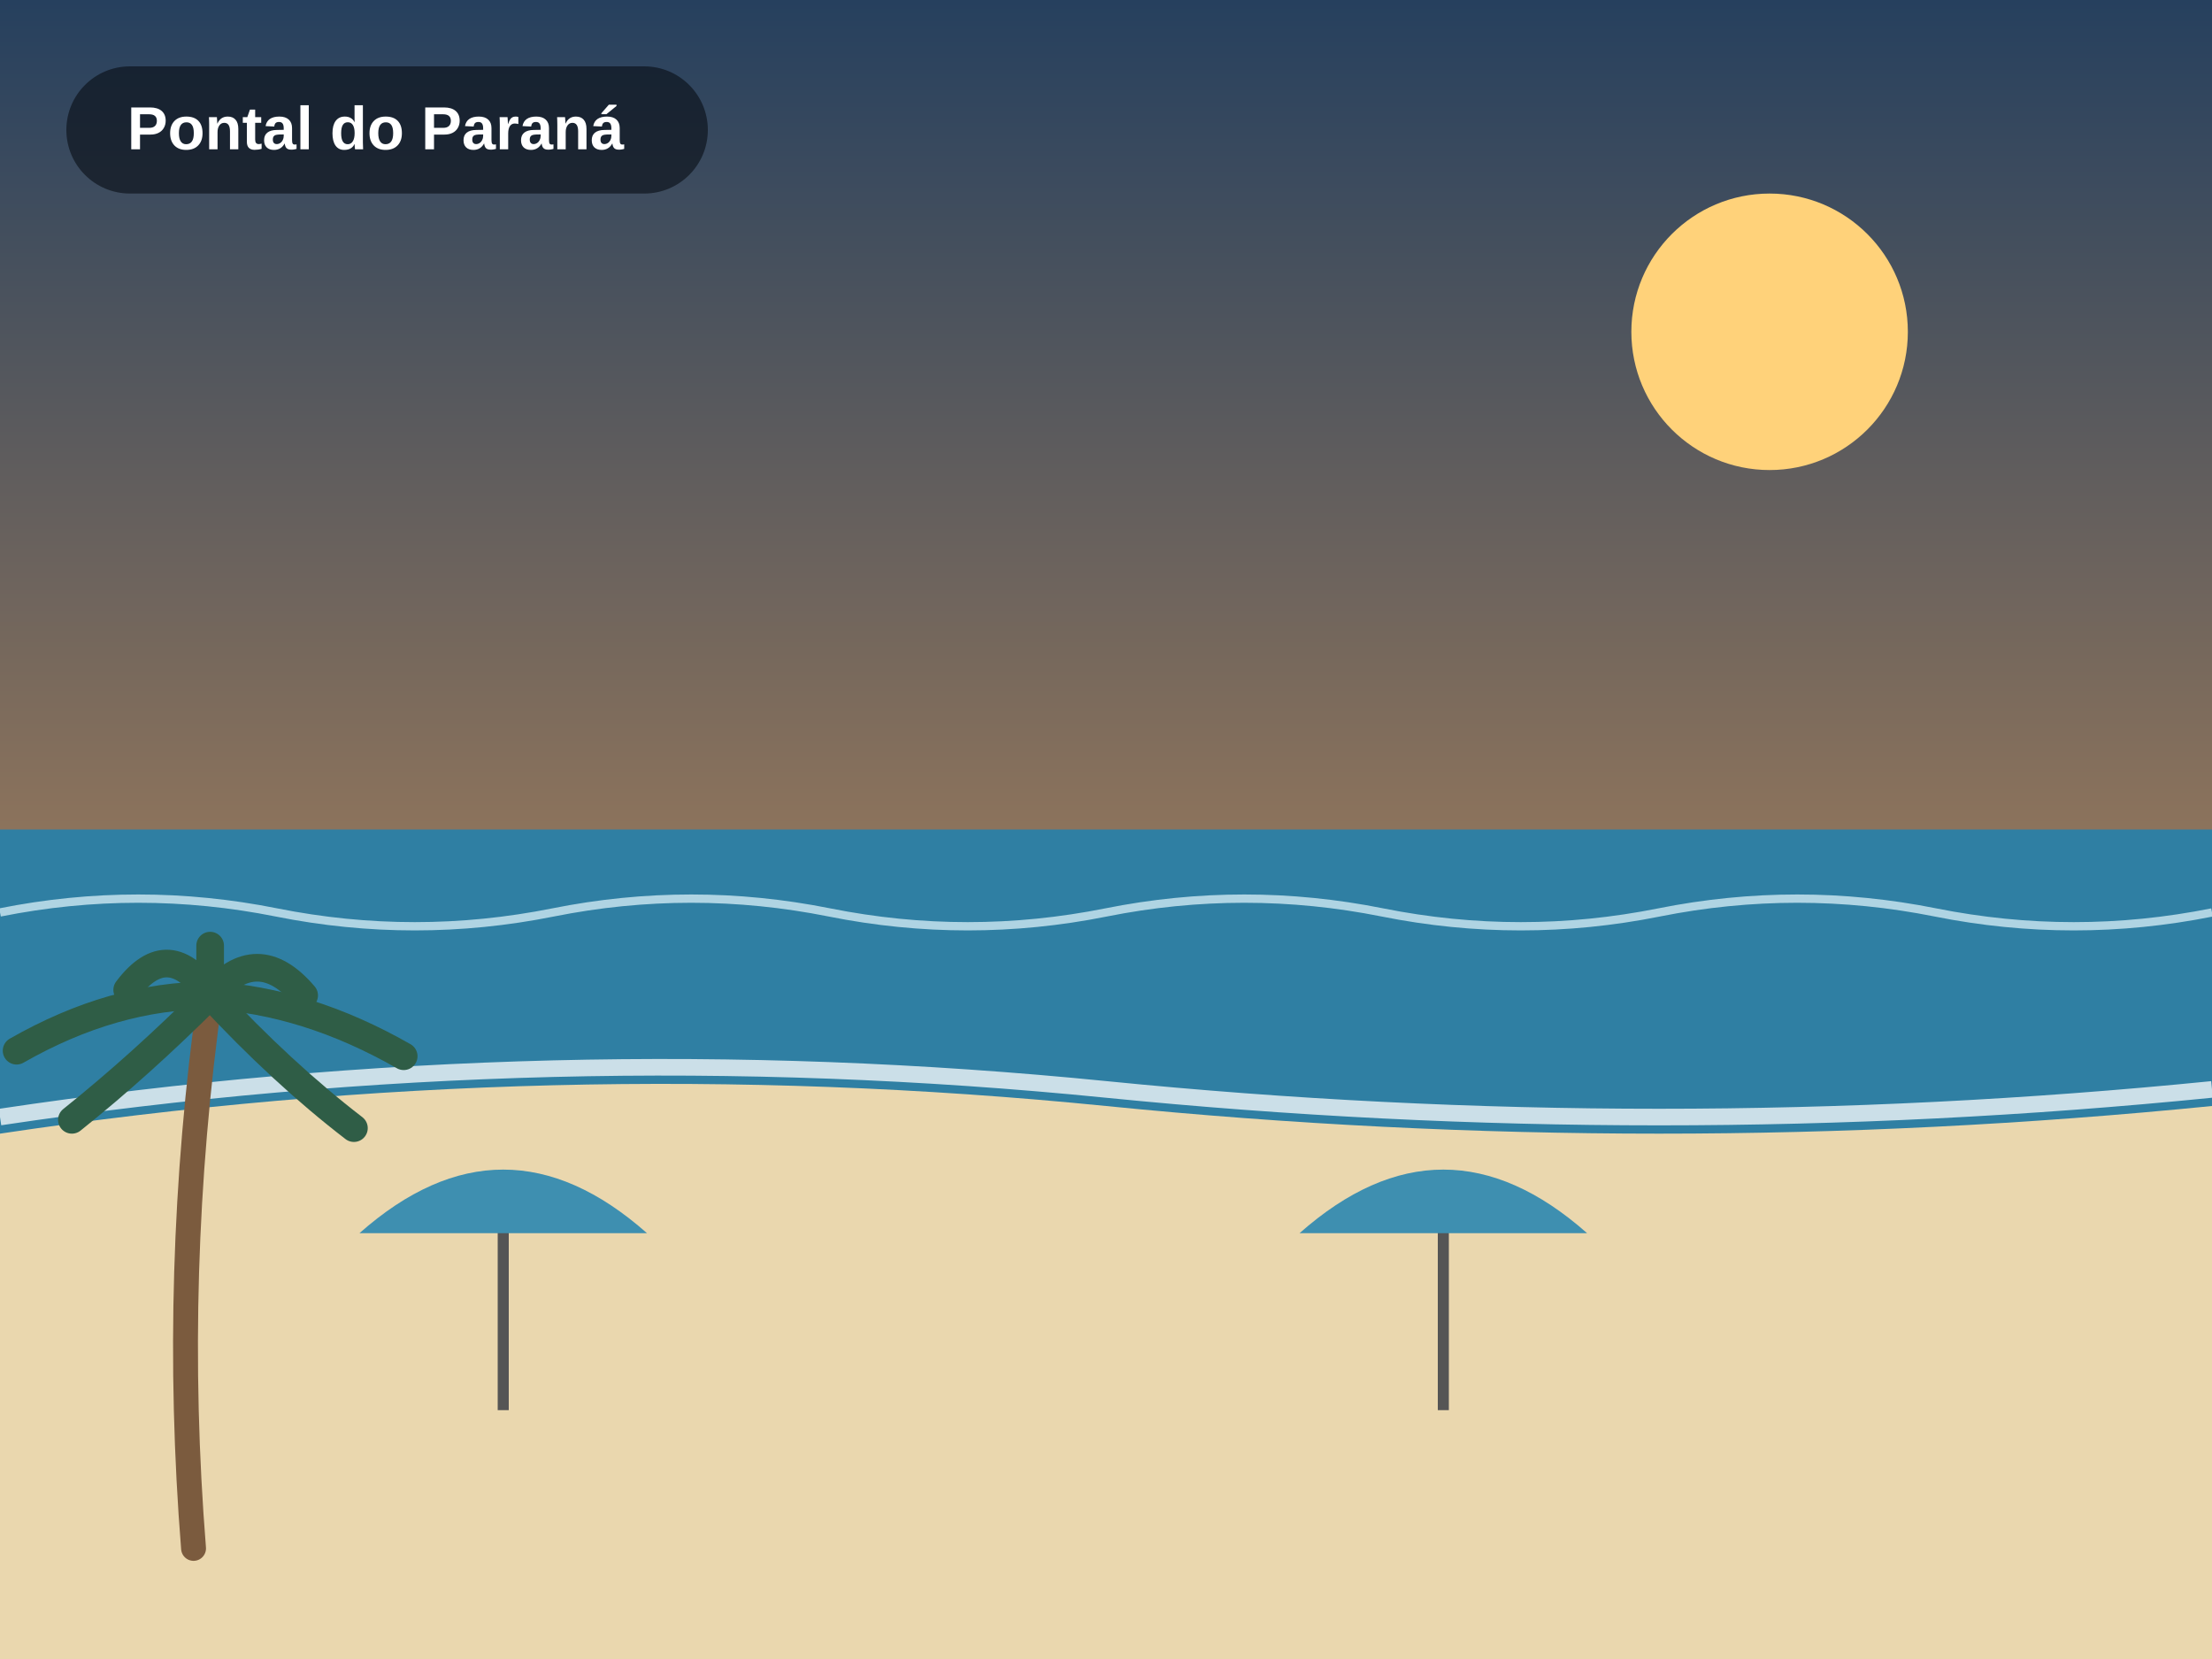
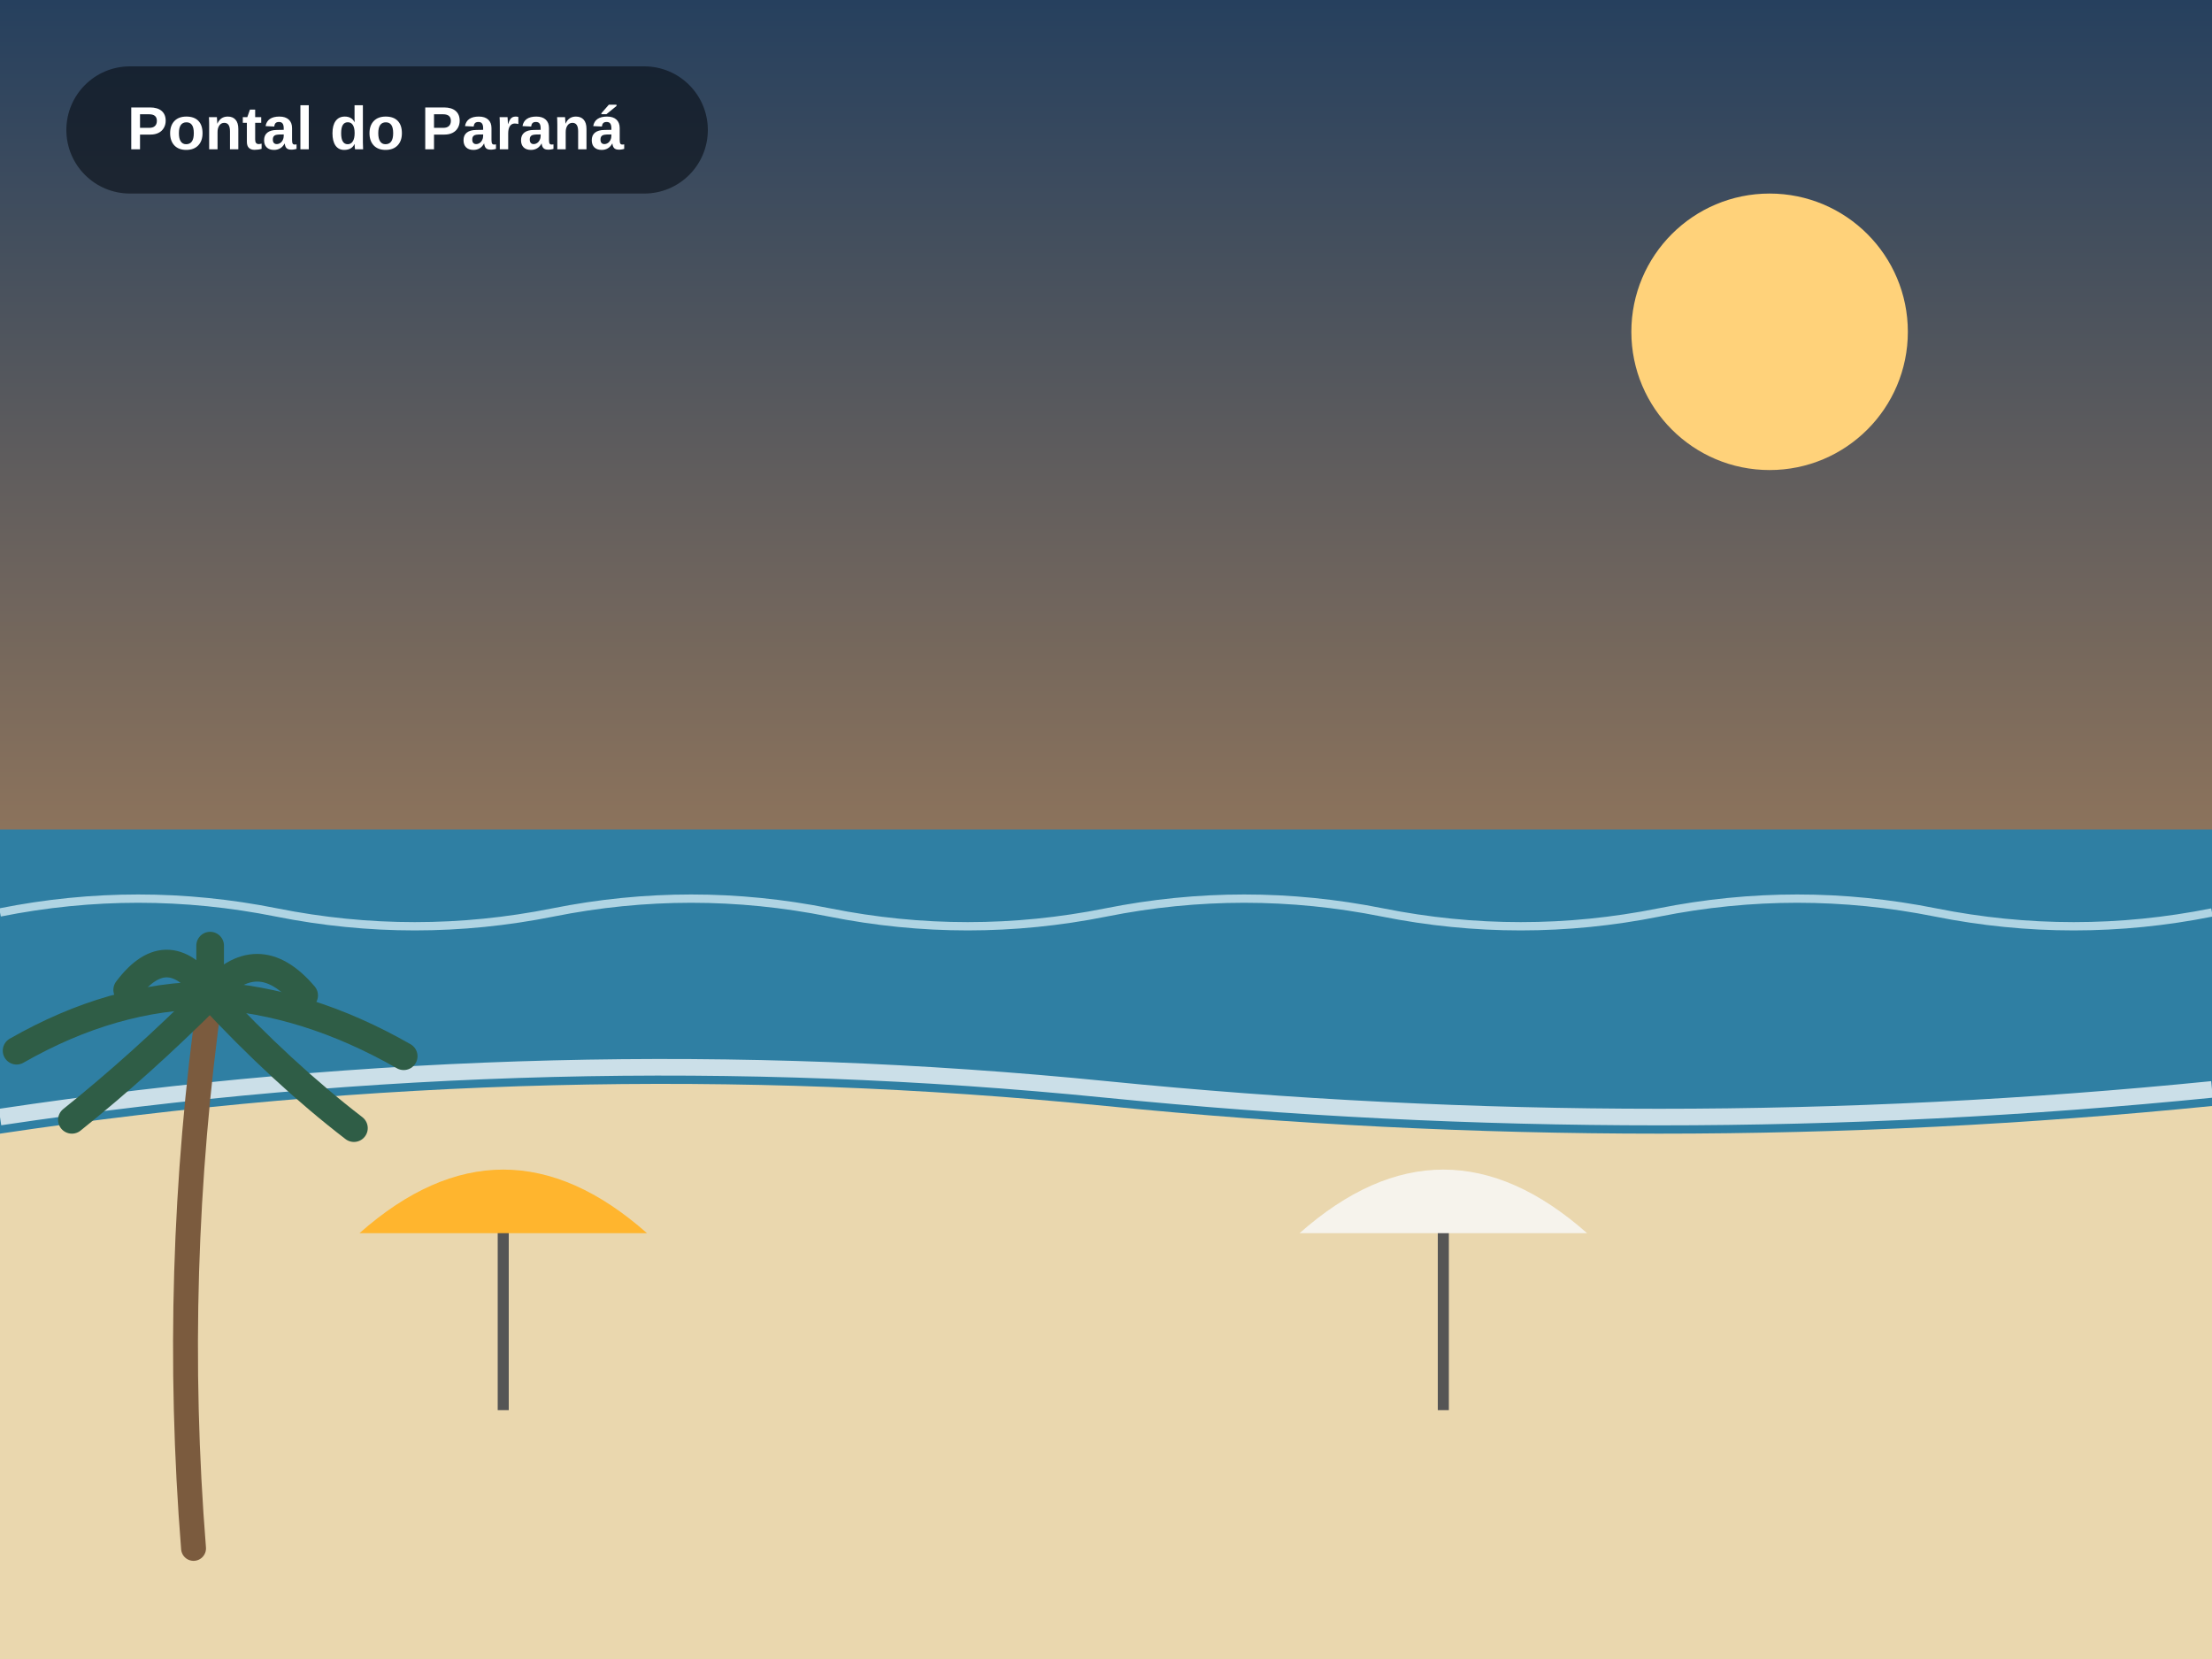
<svg xmlns="http://www.w3.org/2000/svg" viewBox="0 0 800 600">
  <defs>
    <linearGradient id="c" x1="0" y1="0" x2="0" y2="1">
      <stop offset="0" stop-color="#26405E" />
      <stop offset="1" stop-color="#F2A65A" />
    </linearGradient>
  </defs>
  <rect width="800" height="600" fill="url(#c)" />
  <circle cx="640" cy="120" r="50" fill="#FFD27A" />
  <path d="M0 300 h800 v120 H0z" fill="#2F7FA3" />
  <path d="M0 330 q 50 -10 100 0 t 100 0 t 100 0 t 100 0 t 100 0 t 100 0 t 100 0 t 100 0" stroke="#CFEAF3" stroke-width="3" fill="none" opacity=".8" />
  <path d="M0 410 q 200 -30 400 -10 t 400 0 V600 H0z" fill="#EAD7AE" />
  <path d="M0 404 q 200 -30 400 -10 t 400 0" stroke="#FFFFFF" stroke-width="6" fill="none" opacity=".75" />
  <rect x="180" y="440" width="4" height="70" fill="#555" />
-   <path d="M130 446 q 52 -46 104 0 z" fill="#3E8FB0" />
+   <path d="M130 446 q 52 -46 104 0 z" fill="#FFB52E" />
  <rect x="520" y="440" width="4" height="70" fill="#555" />
-   <path d="M470 446 q 52 -46 104 0 z" fill="#3E8FB0" />
+   <path d="M470 446 q 52 -46 104 0 z" fill="#F6F3EC" />
  <path d="M70 560 q -8 -100.0 6 -200" stroke="#7B5B3E" stroke-width="9" fill="none" stroke-linecap="round" />
  <path d="M76 360 q -35.0 0 -70 20" stroke="#2F5D46" stroke-width="10" fill="none" stroke-linecap="round" />
  <path d="M76 360 q -25.0 25 -50 45" stroke="#2F5D46" stroke-width="10" fill="none" stroke-linecap="round" />
  <path d="M76 360 q 35.0 2 70 22" stroke="#2F5D46" stroke-width="10" fill="none" stroke-linecap="round" />
  <path d="M76 360 q 26.0 28 52 48" stroke="#2F5D46" stroke-width="10" fill="none" stroke-linecap="round" />
  <path d="M76 360 q 0.0 -30 0 -10" stroke="#2F5D46" stroke-width="10" fill="none" stroke-linecap="round" />
  <path d="M76 360 q -15.0 -22 -30 -2" stroke="#2F5D46" stroke-width="10" fill="none" stroke-linecap="round" />
  <path d="M76 360 q 17.0 -20 34 0" stroke="#2F5D46" stroke-width="10" fill="none" stroke-linecap="round" />
  <rect x="24" y="24" width="232" height="46" rx="23" fill="#070C12" opacity=".6" />
  <text x="46" y="54" font-family="Manrope,Arial,sans-serif" font-size="22" font-weight="700" fill="#fff">Pontal do Paraná</text>
</svg>
